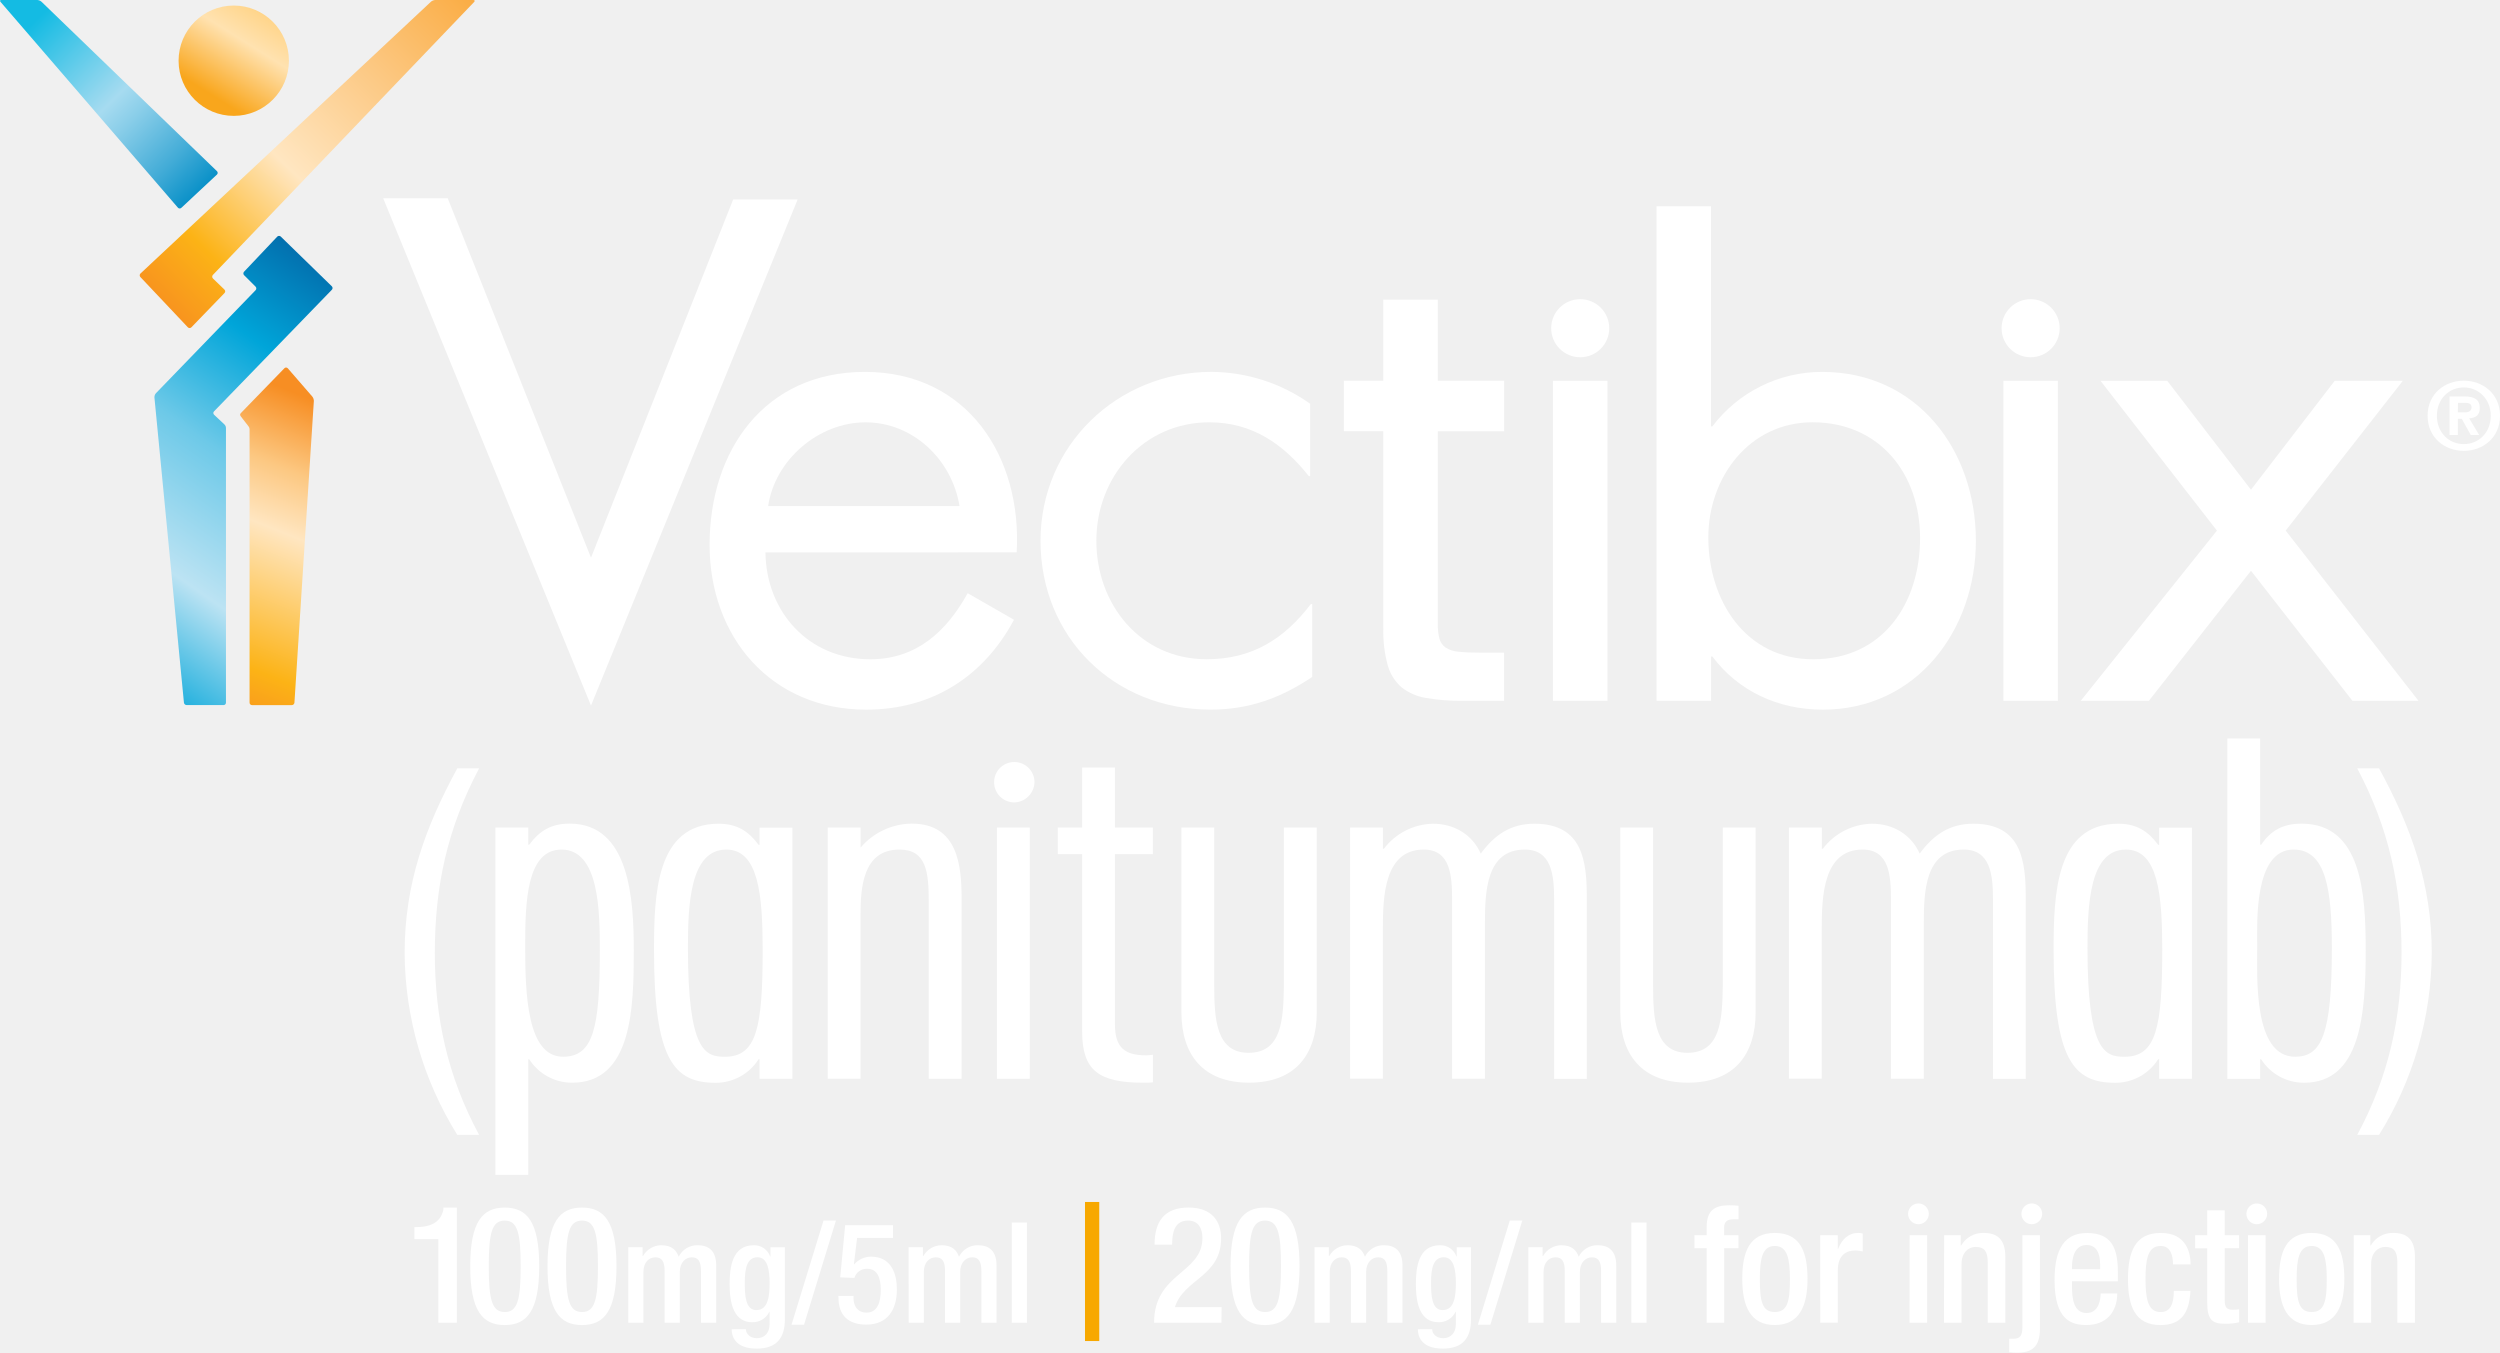
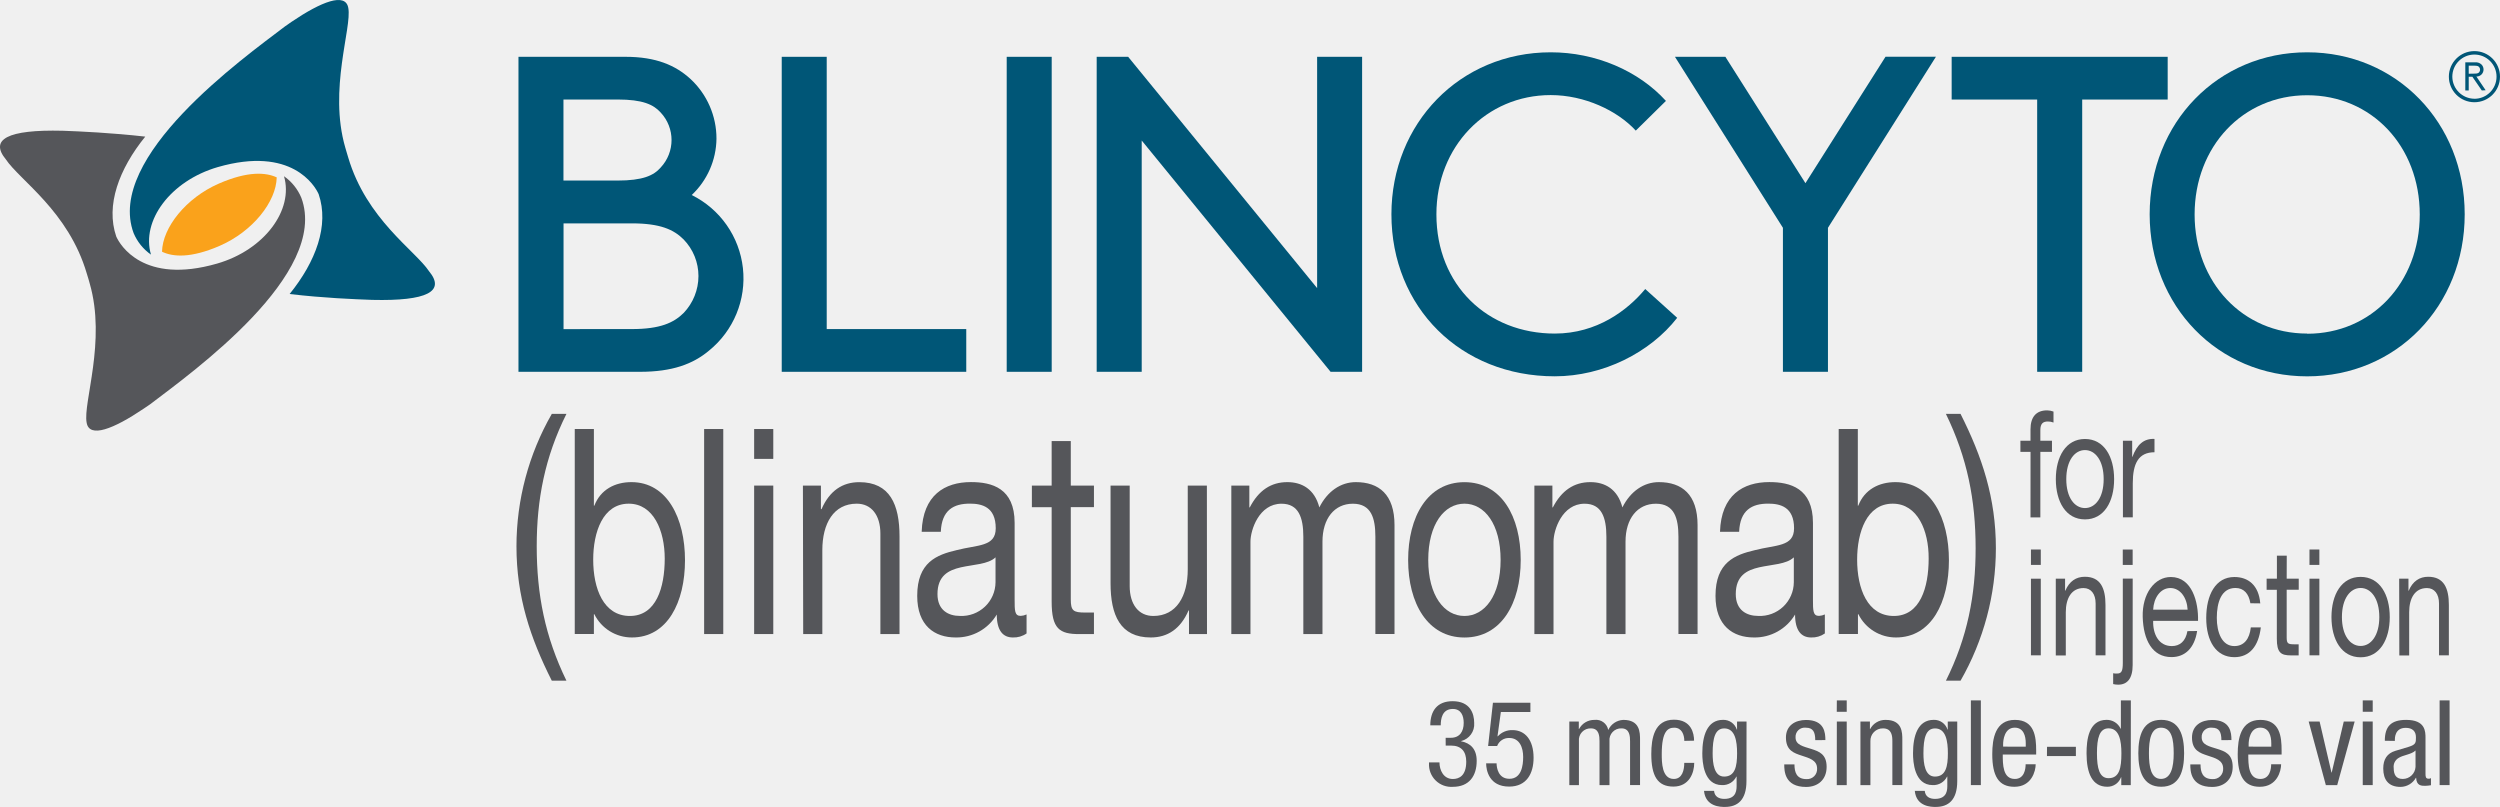
- <svg xmlns="http://www.w3.org/2000/svg" viewBox="0 0 783.55 423.96">
+ <svg xmlns="http://www.w3.org/2000/svg" id="Layer_1" data-name="Layer 1" viewBox="0 0 621.83 200.71">
  <defs>
-     <style>.cls-1{fill:#fff;}.cls-2{fill:url(#linear-gradient);}.cls-3{fill:url(#linear-gradient-2);}.cls-4{fill:url(#linear-gradient-3);}.cls-5{fill:url(#linear-gradient-4);}.cls-6{fill:url(#linear-gradient-5);}.cls-7{fill:#f7a800;}</style>
-     <linearGradient id="linear-gradient" x1="116.12" y1="91.4" x2="21" y2="227.37" gradientUnits="userSpaceOnUse">
-       <stop offset="0" stop-color="#036cab" />
-       <stop offset="0.2" stop-color="#00a5d9" />
-       <stop offset="0.41" stop-color="#6dc9e8" />
-       <stop offset="0.65" stop-color="#bce3f3" />
-       <stop offset="0.75" stop-color="#6dc9e8" />
-       <stop offset="0.89" stop-color="#00a5d9" />
-       <stop offset="1" stop-color="#036cab" />
-     </linearGradient>
-     <linearGradient id="linear-gradient-2" x1="150.89" y1="-6.28" x2="48.77" y2="97.46" gradientUnits="userSpaceOnUse">
-       <stop offset="0" stop-color="#faa83a" />
-       <stop offset="0.3" stop-color="#fcc882" />
-       <stop offset="0.58" stop-color="#ffe6c1" />
-       <stop offset="0.83" stop-color="#fcb316" />
-       <stop offset="1" stop-color="#f78f20" />
-     </linearGradient>
-     <linearGradient id="linear-gradient-3" x1="107.36" y1="116.54" x2="63.73" y2="224.83" gradientUnits="userSpaceOnUse">
-       <stop offset="0.1" stop-color="#f78e23" />
-       <stop offset="0.3" stop-color="#fcc882" />
-       <stop offset="0.46" stop-color="#ffe6c1" />
-       <stop offset="0.83" stop-color="#fcb316" />
-       <stop offset="1" stop-color="#f78f20" />
-     </linearGradient>
-     <linearGradient id="linear-gradient-4" x1="66.45" y1="29.86" x2="88.22" y2="-4.8" gradientUnits="userSpaceOnUse">
-       <stop offset="0" stop-color="#f9a61c" />
-       <stop offset="0.48" stop-color="#ffe2b0" />
-       <stop offset="1" stop-color="#fec763" />
-     </linearGradient>
-     <linearGradient id="linear-gradient-5" x1="-0.81" y1="-4.9" x2="63.12" y2="60.66" gradientUnits="userSpaceOnUse">
-       <stop offset="0.18" stop-color="#14bbe3" />
-       <stop offset="0.56" stop-color="#a6dbf0" />
-       <stop offset="0.65" stop-color="#8acee9" />
-       <stop offset="0.85" stop-color="#43acd7" />
-       <stop offset="1" stop-color="#068fc7" />
-     </linearGradient>
+     <style>.cls-1{fill:#55565a;}.cls-2{fill:#005677;}.cls-3{fill:#faa21b;}</style>
  </defs>
-   <g id="Layer_2" data-name="Layer 2">
-     <g id="LOGO">
-       <path class="cls-1" d="M738.81,355.69c10-18.54,13.88-37,13.88-57,0-20.78-3.89-39-13.88-57.87h6.84c10.09,18.55,16.51,36.23,16.51,57.87a108.92,108.92,0,0,1-16.51,57Z" />
-       <path class="cls-1" d="M143.33,355.69a108.92,108.92,0,0,1-16.51-57c0-21.64,6.41-39.33,16.51-57.87h6.83c-10,18.92-13.88,37.1-13.88,57.87,0,20,3.89,38.46,13.88,57Z" />
-       <path class="cls-1" d="M165.56,264.74h.32c3.17-4.3,6.81-6.6,12.66-6.6,18.83,0,20.1,23.79,20.1,39.76,0,17.8-.47,41.44-19.31,41.44A15.86,15.86,0,0,1,165.88,332h-.32v36.22H155.27V259.37h10.29ZM188,297.89c0-12.12-.16-31.62-12-31.62-10.92,0-11.4,16.27-11.4,30.24,0,15.2.63,34.69,11.87,34.69C186,331.2,188,322.14,188,297.89Z" />
-       <path class="cls-1" d="M248.35,338.11H238.06V332h-.32a15.86,15.86,0,0,1-13.45,7.37c-13,0-19.31-7.06-19.31-41.44,0-17.65.63-39.76,20.26-39.76,5.7,0,9.34,2.31,12.5,6.6h.32v-5.37h10.29Zm-20.74-71.83c-11.4,0-12,17.5-12,30.86,0,32.54,5.54,34.07,11.56,34.07,10,0,11.87-9.05,11.87-33.77C239,280.39,237.74,266.27,227.61,266.27Z" />
-       <path class="cls-1" d="M269.72,265.66a21.31,21.31,0,0,1,16-7.52c14.41,0,15.67,12.9,15.67,23.64v56.33H291.09V282.85c0-9.36-.64-16.58-9.19-16.58-11.71,0-12.19,12.43-12.19,20.72v51.11H259.43V259.37h10.29Z" />
-       <path class="cls-1" d="M317.77,251.49a6.33,6.33,0,1,1,6.46-6.39A6.5,6.5,0,0,1,317.77,251.49Z" />
-       <rect class="cls-1" x="312.46" y="259.37" width="10.29" height="78.74" />
-       <path class="cls-1" d="M380.56,259.37v49.42c0,10.74.63,21.18,10.76,21.18,10.45,0,10.92-10.44,11.08-21.18V259.37H412.7v57.86c0,13.2-6.65,22.1-21.21,22.1-14.4,0-21.21-8.74-21.21-22.1V259.37Z" />
-       <path class="cls-1" d="M433.43,266h.32a19.82,19.82,0,0,1,15.35-7.83c6.65,0,12.35,3.38,15,9.37,4.28-5.83,9.34-9.37,16.78-9.37,15.2,0,16.46,11.67,16.46,23.33v56.64H487.09V281.77c0-7.52-.79-15.5-9.18-15.5-12.19,0-12.5,13.36-12.5,23.33v48.5H455.11V281.93c0-7.37-.47-15.66-8.87-15.66-12.5,0-12.82,15-12.82,25v46.81H423.14V259.37h10.29Z" />
-       <path class="cls-1" d="M518.11,259.37v49.42c0,10.74.63,21.18,10.77,21.18,10.45,0,10.92-10.44,11.08-21.18V259.37h10.29v57.86c0,13.2-6.65,22.1-21.21,22.1-14.4,0-21.21-8.74-21.21-22.1V259.37Z" />
-       <path class="cls-1" d="M571,266h.32a19.83,19.83,0,0,1,15.35-7.83c6.65,0,12.35,3.38,15,9.37,4.27-5.83,9.34-9.37,16.78-9.37,15.2,0,16.46,11.67,16.46,23.33v56.64H624.64V281.77c0-7.52-.79-15.5-9.18-15.5-12.19,0-12.5,13.36-12.5,23.33v48.5H592.66V281.93c0-7.37-.47-15.66-8.87-15.66-12.5,0-12.82,15-12.82,25v46.81H560.69V259.37H571Z" />
-       <path class="cls-1" d="M687,338.11H676.72V332h-.32a15.85,15.85,0,0,1-13.45,7.37c-13,0-19.31-7.06-19.31-41.44,0-17.65.63-39.76,20.26-39.76,5.7,0,9.34,2.31,12.5,6.6h.32v-5.37H687Zm-20.74-71.83c-11.4,0-12,17.5-12,30.86,0,32.54,5.54,34.07,11.56,34.07,10,0,11.87-9.05,11.87-33.77C677.67,280.39,676.4,266.27,666.27,266.27Z" />
-       <path class="cls-1" d="M698.09,231.46h10.29v33.29h.32c3-4.45,6.81-6.6,12.66-6.6,18.84,0,20.1,21.95,20.1,39.76,0,19.95-1.58,41.44-19.31,41.44A15.86,15.86,0,0,1,708.69,332h-.32v6.14H698.09Zm32.76,65.67c0-18-1.74-30.86-12-30.86-12.51,0-11.4,23.18-11.4,30.24,0,9.67-1.27,34.69,11.87,34.69C727.68,331.2,730.85,324.14,730.85,297.13Z" />
-       <path class="cls-1" d="M359.21,330.76c-6.68,0-9.76-2.41-9.76-9.66V267.71h11.88v-8.34H349.45V240.55H339.17v18.82h-7.64v8.34h7.64v55.63c0,12.25,5.31,16,19.18,16,1.09,0,2.08,0,3-.11v-8.65A18.62,18.62,0,0,1,359.21,330.76Z" />
-       <path class="cls-1" d="M185.23,174.79,229.79,62.52H250L185.23,221.14l-65.13-159h20.23Z" />
-       <path class="cls-1" d="M239.91,173.13c.21,18.56,13.44,33.5,32.86,33.5,14.51,0,23.9-8.75,30.52-20.71l14.51,8.33c-9.6,17.93-25.82,28.17-46.31,28.17-29.88,0-49.09-22.84-49.09-51.65,0-29.66,17.29-54.21,48.66-54.21,32.22,0,49.29,26.68,47.59,56.56Zm60.82-14.51c-2.35-14.52-14.52-26.25-29.46-26.25-14.72,0-28.38,11.74-30.52,26.25Z" />
-       <path class="cls-1" d="M410.63,149.22h-.43c-7.9-10-17.71-16.86-31.16-16.86-20.7,0-35.42,17.07-35.42,37.13,0,19.85,13.66,37.13,34.57,37.13,14.29,0,24.33-6.4,32.65-17.29h.43v22.84c-9.82,6.61-19.85,10.24-31.8,10.24-30.3,0-53.35-22.62-53.35-52.93,0-29.88,24.12-52.93,53.57-52.93a54,54,0,0,1,30.94,10Z" />
-       <path class="cls-1" d="M519.2,64.64h17.07v69h.42a43.08,43.08,0,0,1,34.36-17.08c29.88,0,48.23,24.55,48.23,52.93,0,28-18.57,52.93-48,52.93-13.87,0-26.46-5.76-34.58-16.65h-.42v13.87H519.2Zm16.22,103.8c0,19.62,11.52,38.19,32.87,38.19,22,0,33.5-17.71,33.5-38,0-20.06-12.6-36.28-33.72-36.28C548.22,132.37,535.42,149.65,535.42,168.44Z" />
-       <path class="cls-1" d="M658.34,119.35h20.91l26.25,34.14,26.25-34.14h21.34L716.38,166.3,758,219.65H737.3l-31.8-40.76-32,40.76H652.14l42.69-53.35Z" />
-       <path class="cls-1" d="M433.55,196.6V135.15H421.19V119.34h12.36V93.92h17.08v25.42h20.8v15.82h-20.8v60.13h0a18.5,18.5,0,0,0,.5,4.83,5,5,0,0,0,1.91,2.81,8.44,8.44,0,0,0,3.93,1.32,58.43,58.43,0,0,0,6.56.3h7.87v15.1H458.33a61.49,61.49,0,0,1-11.39-.9,16.67,16.67,0,0,1-7.65-3.32,14.14,14.14,0,0,1-4.32-6.84,39.55,39.55,0,0,1-1.41-11.68" />
-       <rect class="cls-1" x="486.73" y="119.35" width="17.08" height="100.3" />
-       <rect class="cls-1" x="627.91" y="119.35" width="17.07" height="100.3" />
-       <circle class="cls-1" cx="495.27" cy="102.87" r="9.1" />
-       <circle class="cls-1" cx="636.44" cy="102.87" r="9.1" />
-       <path class="cls-2" d="M70.82,134.29a1.6,1.6,0,0,0-.54-1.32L67.11,130a.73.73,0,0,1,0-1.1L104,90.83a.77.77,0,0,0,0-1.1L88,74.15a.78.78,0,0,0-1.09,0l-10.41,11a.78.78,0,0,0,0,1.1l3.61,3.6a.79.79,0,0,1,0,1.1L48.86,123.26a1.87,1.87,0,0,0-.46,1.32l9.25,95.64a.87.87,0,0,0,.85.77H70.05a.76.76,0,0,0,.77-.77Z" />
-       <path class="cls-3" d="M148.42,0h-12a2.3,2.3,0,0,0-1.34.53L44,85.75a.78.78,0,0,0,0,1.08L58.89,102.6a.77.77,0,0,0,1.08,0L70.36,91.85a.75.75,0,0,0,0-1.07l-3.63-3.51a.8.8,0,0,1,0-1.11S148.49.74,148.66.56,148.84,0,148.42,0Z" />
-       <path class="cls-4" d="M75.51,129.45c-.37.38-.31.7,0,1.1l2.32,3a1.61,1.61,0,0,1,.39,1.08v85.56A.77.77,0,0,0,79,221H91.45a.84.84,0,0,0,.83-.77l6.09-94.58a2.33,2.33,0,0,0-.48-1.35l-7.7-8.88a.72.72,0,0,0-1.06,0Z" />
-       <path class="cls-5" d="M90.55,19A17.29,17.29,0,1,1,73.25,1.74,17.29,17.29,0,0,1,90.55,19Z" />
-       <path class="cls-6" d="M.16.58C-.13.26,0,0,.42,0H11.65A2.15,2.15,0,0,1,13,.54L68,53.65a.73.73,0,0,1,0,1.06L56.82,65.15a.73.73,0,0,1-1.06-.06Z" />
-       <path class="cls-1" d="M760.86,130.31c0-6.92,5.41-11,11.35-11s11.35,4.1,11.35,11-5.41,11-11.35,11S760.86,137.23,760.86,130.31Zm11.35-8.88c-4.69,0-8.44,3.62-8.44,8.88s3.74,8.88,8.44,8.88,8.44-3.62,8.44-8.88S776.81,121.43,772.2,121.43Zm-1.87,14.91h-2.61V124.25h4.55c3.15,0,4.93.89,4.93,3.65,0,2.23-1.28,3.09-3.33,3.21l3.15,5.23h-2.64l-2.82-5.08h-1.22Zm0-7.1h2.29c1.43,0,2-.68,2-1.61,0-1.1-.83-1.37-2.08-1.37h-2.17Z" />
-     </g>
-     <g id="new_tagline_outline" data-name="new tagline outline">
-       <path class="cls-1" d="M640,379.83a3.25,3.25,0,1,1-2.52-2.57A3.26,3.26,0,0,1,640,379.83Z" />
-       <path class="cls-1" d="M604.47,379.83a3.25,3.25,0,1,1-2.52-2.57A3.26,3.26,0,0,1,604.47,379.83Z" />
-       <path class="cls-1" d="M710.51,379.82a3.25,3.25,0,1,1-2.53-2.56A3.25,3.25,0,0,1,710.51,379.82Z" />
-       <path class="cls-1" d="M137.38,414.58V388.37h-7.5v-3.77h.56c3.47,0,7.5-.82,8.52-5.41v-.71h4.23v36.1Z" />
-       <path class="cls-1" d="M158.19,378.48c6.94,0,10.81,4.39,10.81,18.41s-3.88,18.41-10.81,18.41-10.81-4.39-10.81-18.41S151.25,378.48,158.19,378.48Zm0,32.74c4,0,5-3.83,5-14.33s-1-14.33-5-14.33-5,3.82-5,14.33S154.21,411.21,158.19,411.21Z" />
-       <path class="cls-1" d="M182.41,378.48c6.94,0,10.81,4.39,10.81,18.41s-3.88,18.41-10.81,18.41-10.81-4.39-10.81-18.41S175.48,378.48,182.41,378.48Zm0,32.74c4,0,5-3.83,5-14.33s-1-14.33-5-14.33-5,3.82-5,14.33S178.43,411.21,182.41,411.21Z" />
-       <path class="cls-1" d="M196.91,390.9h4.49v2.77h.13a6.63,6.63,0,0,1,5.68-3.39c3.39,0,4.8,1.63,5.5,3.61a6.47,6.47,0,0,1,6-3.61c3.34,0,5.76,1.72,5.76,6.29v18H219.7V398.34c0-3.08-.92-4.27-2.86-4.27s-3.78,1.54-3.78,4.62v15.89H208.3V398.34c0-3.08-.92-4.27-2.9-4.27s-3.74,1.54-3.74,4.62v15.89h-4.75Z" />
-       <path class="cls-1" d="M233.78,416.6c0,1.45,1.32,2.82,3.43,2.82,2.46,0,4-1.72,4-4.44v-3.83h-.09a5.73,5.73,0,0,1-5.37,3.26c-5.54,0-7.08-5.46-7.08-11.93,0-5.19.79-12.19,7.52-12.19a5.27,5.27,0,0,1,5.19,3.52h.09v-2.9H246v22.53c0,5.77-2.46,9.24-8.85,9.24-7,0-7.83-4.14-7.83-6.07Zm3.34-6c3.7,0,4.09-4.66,4.09-8.41s-.48-8.14-3.78-8.14-4,3.52-4,7.92C233.43,406,233.6,410.62,237.12,410.62Z" />
-       <path class="cls-1" d="M258.11,382.54H262L252,415.2h-3.92Z" />
-       <path class="cls-1" d="M262.77,406.17h4.75V407c0,2.33,1.28,4.4,4.09,4.4,3.48,0,4.44-3.43,4.44-7.09s-1-6.64-4.18-6.64a4,4,0,0,0-4.09,2.86l-4.44-.18L264.89,384h15v4H268.63l-1,8.19.09.09a7,7,0,0,1,5.24-2.42c6.51,0,8.14,5.5,8.14,10.3,0,6.25-2.86,11-9.59,11-5.54,0-8.71-2.86-8.71-8.36Z" />
-       <path class="cls-1" d="M284.77,390.9h4.49v2.77h.13a6.63,6.63,0,0,1,5.68-3.39c3.39,0,4.8,1.63,5.5,3.61a6.47,6.47,0,0,1,6-3.61c3.34,0,5.76,1.72,5.76,6.29v18h-4.75V398.34c0-3.08-.92-4.27-2.86-4.27s-3.78,1.54-3.78,4.62v15.89h-4.75V398.34c0-3.08-.92-4.27-2.9-4.27s-3.74,1.54-3.74,4.62v15.89h-4.75Z" />
-       <path class="cls-1" d="M317.11,383.16h4.75v31.42h-4.75Z" />
-       <path class="cls-7" d="M340.06,376.72h4.47v43.59h-4.47Z" />
-       <path class="cls-1" d="M382.82,414.58H361.71c0-15.71,15.15-15.35,15.15-26.57,0-3-1.27-5.46-4.49-5.46-4.33,0-5,3.88-5,7.55h-5.51c0-7.19,3-11.63,10.66-11.63,7.39,0,10.2,4.39,10.2,9.64,0,12-11.73,12.75-14.48,21.57h14.64Z" />
-       <path class="cls-1" d="M396.49,378.48c6.94,0,10.81,4.39,10.81,18.41s-3.88,18.41-10.81,18.41-10.81-4.39-10.81-18.41S389.55,378.48,396.49,378.48Zm0,32.74c4,0,5-3.83,5-14.33s-1-14.33-5-14.33-5,3.82-5,14.33S392.51,411.21,396.49,411.21Z" />
-       <path class="cls-1" d="M412,390.9h4.49v2.77h.13a6.63,6.63,0,0,1,5.68-3.39c3.39,0,4.8,1.63,5.5,3.61a6.47,6.47,0,0,1,6-3.61c3.34,0,5.76,1.72,5.76,6.29v18h-4.75V398.34c0-3.08-.92-4.27-2.86-4.27s-3.78,1.54-3.78,4.62v15.89H423.4V398.34c0-3.08-.92-4.27-2.9-4.27s-3.74,1.54-3.74,4.62v15.89H412Z" />
-       <path class="cls-1" d="M448.87,416.6c0,1.45,1.32,2.82,3.43,2.82,2.46,0,4-1.72,4-4.44v-3.83h-.09a5.73,5.73,0,0,1-5.37,3.26c-5.54,0-7.08-5.46-7.08-11.93,0-5.19.79-12.19,7.52-12.19a5.27,5.27,0,0,1,5.19,3.52h.09v-2.9h4.49v22.53c0,5.77-2.46,9.24-8.84,9.24-7,0-7.83-4.14-7.83-6.07Zm3.34-6c3.7,0,4.09-4.66,4.09-8.41s-.48-8.14-3.78-8.14-4,3.52-4,7.92C448.52,406,448.69,410.62,452.21,410.62Z" />
-       <path class="cls-1" d="M473.2,382.54h3.92l-10,32.65h-3.92Z" />
-       <path class="cls-1" d="M479,390.9h4.49v2.77h.13a6.63,6.63,0,0,1,5.68-3.39c3.39,0,4.8,1.63,5.5,3.61a6.47,6.47,0,0,1,6-3.61c3.34,0,5.76,1.72,5.76,6.29v18h-4.75V398.34c0-3.08-.92-4.27-2.86-4.27s-3.78,1.54-3.78,4.62v15.89h-4.75V398.34c0-3.08-.92-4.27-2.9-4.27s-3.74,1.54-3.74,4.62v15.89H479Z" />
-       <path class="cls-1" d="M511.3,383.16h4.75v31.42H511.3Z" />
-       <path class="cls-1" d="M534.9,391.22h-3.83v-4.08h3.83v-2.55c0-5.2,2.5-6.83,7-6.83a24.93,24.93,0,0,1,3,.15v4.23h-1.53c-2,0-3,.76-3,2.6v2.4h4.49v4.08H540.4v23.36H534.9Z" />
-       <path class="cls-1" d="M556.26,386.43c8,0,10.25,5.92,10.25,14.43s-2.6,14.43-10.25,14.43-10.2-5.92-10.2-14.43S548.31,386.43,556.26,386.43Zm0,24.78c4,0,4.74-3.37,4.74-10.35,0-6.07-.71-10.35-4.74-10.35s-4.69,4.28-4.69,10.35C551.57,407.85,552.28,411.21,556.26,411.21Z" />
-       <path class="cls-1" d="M570.49,387.14H576v4.28h.1c1.22-3.06,3.26-5,6.38-5a4.26,4.26,0,0,1,1.33.2v5.61a10.4,10.4,0,0,0-2.29-.31c-2.5,0-5.51,1.12-5.51,6.22v16.42h-5.51Z" />
-       <path class="cls-1" d="M598.52,387.14H604v27.44h-5.51Z" />
-       <path class="cls-1" d="M609.33,387.14h5.2v3.21h.15a7.87,7.87,0,0,1,7-3.93c4.18,0,6.83,1.89,6.83,7.45v20.7H623V395.76c0-3.57-1.07-4.95-3.82-4.95-2.24,0-4.39,1.79-4.39,5.35v18.41h-5.51Z" />
-       <path class="cls-1" d="M639.36,387.14v29.22c0,5.71-2.4,7.6-7.24,7.6a19.6,19.6,0,0,1-2.4-.15v-4.23H631c2.09,0,2.86-.82,2.86-3.72V387.14Z" />
-       <path class="cls-1" d="M649.4,401.58v1.58c0,3.67.46,8.36,4.59,8.36,3.93,0,4.39-4.49,4.39-6.12h5.2c0,6.07-3.67,9.89-9.64,9.89-4.49,0-10-1.33-10-14,0-7.19,1.53-14.84,10.15-14.84,7.65,0,9.69,4.59,9.69,12.24v2.91Zm8.82-3.77v-1.48c0-3.47-1.12-6.12-4.23-6.12-3.52,0-4.59,3.47-4.59,7v.56Z" />
-       <path class="cls-1" d="M686.53,404.59c-.36,6.58-2.6,10.71-9.38,10.71-8,0-10.2-5.92-10.2-14.43s2.24-14.43,10.2-14.43c8.21-.1,9.43,6.43,9.43,9.84h-5.51c0-2.55-.71-5.86-3.93-5.76-4,0-4.69,4.28-4.69,10.35s.71,10.35,4.69,10.35c3.06.05,4.18-2.5,4.18-6.63Z" />
-       <path class="cls-1" d="M688,387.14h3.77v-7.8h5.51v7.8h4.49v4.08h-4.49v16.37c0,2.14.61,2.91,2.5,2.91a10.53,10.53,0,0,0,2-.15v4.08a18.21,18.21,0,0,1-4.44.46c-3.72,0-5.56-1-5.56-6.63v-17H688Z" />
-       <path class="cls-1" d="M704.57,387.14h5.51v27.44h-5.51Z" />
-       <path class="cls-1" d="M724.51,386.43c8,0,10.25,5.92,10.25,14.43s-2.6,14.43-10.25,14.43-10.2-5.92-10.2-14.43S716.55,386.43,724.51,386.43Zm0,24.78c4,0,4.74-3.37,4.74-10.35,0-6.07-.71-10.35-4.74-10.35s-4.69,4.28-4.69,10.35C719.81,407.85,720.53,411.21,724.51,411.21Z" />
-       <path class="cls-1" d="M737.71,387.14h5.2v3.21h.15a7.87,7.87,0,0,1,7-3.93c4.18,0,6.83,1.89,6.83,7.45v20.7h-5.51V395.76c0-3.57-1.07-4.95-3.82-4.95-2.24,0-4.39,1.79-4.39,5.35v18.41h-5.51Z" />
-     </g>
-   </g>
+   <path class="cls-1" d="M210.91,572.75c-5.37-10.64-8.79-20.93-8.79-33.43a66.3,66.3,0,0,1,8.79-32.93h3.64c-5.37,10.78-7.39,21.28-7.39,32.93,0,12,2.07,22.5,7.39,33.43Z" transform="translate(-73.66 -403.44)" />
+   <path class="cls-1" d="M216.62,510.15h4.76v19.07h.11c1.57-4.07,5.2-5.86,9.23-5.86,8.9,0,13.32,9,13.32,19.43S239.68,562,230.84,562a10.39,10.39,0,0,1-9.35-5.79h-.11v4.93h-4.76Zm13.43,18.57c-6.44,0-8.84,7.07-8.84,13.93,0,7.21,2.57,14,9.12,14s8.67-7.07,8.67-14.28C239,535.44,236.21,528.72,230.05,528.72Z" transform="translate(-73.66 -403.44)" />
+   <path class="cls-1" d="M248.8,510.15h4.76v51H248.8Z" transform="translate(-73.66 -403.44)" />
+   <path class="cls-1" d="M266,517.58h-4.76v-7.43H266Zm-4.76,6.64H266v36.93h-4.76Z" transform="translate(-73.66 -403.44)" />
+   <path class="cls-1" d="M273.37,524.22h4.48v5.86H278c2-4.57,5.2-6.71,9.4-6.71,7.61,0,10,5.57,10,13.5v24.28h-4.76v-25c0-4.57-2.24-7.43-5.88-7.43-5.76,0-8.56,4.93-8.56,11.57v20.86h-4.76Z" transform="translate(-73.66 -403.44)" />
+   <path class="cls-1" d="M329,561a5.57,5.57,0,0,1-3.41,1c-2.46,0-4-1.71-4-5.71A11.66,11.66,0,0,1,311.37,562c-5.26,0-9.57-2.93-9.57-10.36,0-8.36,4.87-10.21,9.79-11.36,5.2-1.36,9.74-.79,9.74-5.43,0-5.36-3.47-6.14-6.44-6.14-4,0-7,1.57-7.22,7h-4.76c.28-9.14,5.76-12.36,12.26-12.36,5.2,0,10.86,1.5,10.86,10.14v19c0,2.86,0,4.14,1.51,4.14a3.86,3.86,0,0,0,1.46-.36Zm-7.72-18.93c-3.69,3.5-14.44.07-14.44,9.14,0,4,2.69,5.43,5.6,5.43a8.44,8.44,0,0,0,8.84-8.36Z" transform="translate(-73.66 -403.44)" />
+   <path class="cls-1" d="M340,524.22h5.76v5.36H340v22.93c0,2.86.62,3.29,3.58,3.29h2.18v5.36h-3.64c-4.93,0-6.88-1.29-6.88-8.07v-23.5h-4.92v-5.36h4.92V513.15H340Z" transform="translate(-73.66 -403.44)" />
+   <path class="cls-1" d="M373.88,561.15H369.4v-5.86h-.11c-2,4.57-5.2,6.71-9.4,6.71-7.61,0-10-5.57-10-13.5V524.22h4.76v25c0,4.57,2.24,7.43,5.88,7.43,5.76,0,8.56-4.93,8.56-11.57V524.22h4.76Z" transform="translate(-73.66 -403.44)" />
+   <path class="cls-1" d="M379.93,524.22h4.48v5.43h.11c2.18-4.21,5.26-6.29,9.35-6.29,3.58,0,6.77,1.71,7.95,6.29,2-4,5.32-6.29,9.07-6.29,5.76,0,9.63,3.07,9.63,10.71v27.07h-4.76V536.94c0-4.57-1-8.21-5.6-8.21s-7.56,3.71-7.56,9.43v23h-4.76V536.94c0-4.78-1.18-8.21-5.43-8.21-5.6,0-7.72,6.57-7.72,9.43v23h-4.76Z" transform="translate(-73.66 -403.44)" />
+   <path class="cls-1" d="M437.91,523.37c9.18,0,14,8.5,14,19.36s-4.87,19.28-14,19.28-14-8.5-14-19.28S428.73,523.37,437.91,523.37Zm0,33.28c5,0,9-5,9-13.93s-4-14-9-14-9,5.07-9,14S432.92,556.65,437.91,556.65Z" transform="translate(-73.66 -403.44)" />
+   <path class="cls-1" d="M455.31,524.22h4.48v5.43h.11c2.18-4.21,5.26-6.29,9.35-6.29,3.58,0,6.77,1.71,7.95,6.29,2-4,5.32-6.29,9.07-6.29,5.76,0,9.63,3.07,9.63,10.71v27.07h-4.76V536.94c0-4.57-1-8.21-5.6-8.21s-7.56,3.71-7.56,9.43v23h-4.76V536.94c0-4.78-1.18-8.21-5.43-8.21-5.6,0-7.72,6.57-7.72,9.43v23h-4.76Z" transform="translate(-73.66 -403.44)" />
+   <path class="cls-1" d="M527.56,561a5.56,5.56,0,0,1-3.41,1c-2.46,0-4-1.71-4-5.71A11.66,11.66,0,0,1,509.93,562c-5.26,0-9.57-2.93-9.57-10.36,0-8.36,4.87-10.21,9.8-11.36,5.2-1.36,9.74-.79,9.74-5.43,0-5.36-3.47-6.14-6.44-6.14-4,0-7,1.57-7.22,7h-4.76c.28-9.14,5.76-12.36,12.26-12.36,5.21,0,10.86,1.5,10.86,10.14v19c0,2.86,0,4.14,1.51,4.14a3.85,3.85,0,0,0,1.45-.36Zm-7.72-18.93c-3.69,3.5-14.44.07-14.44,9.14,0,4,2.69,5.43,5.6,5.43a8.44,8.44,0,0,0,8.84-8.36Z" transform="translate(-73.66 -403.44)" />
+   <path class="cls-1" d="M531,510.15h4.76v19.07h.11c1.57-4.07,5.21-5.86,9.23-5.86,8.9,0,13.32,9,13.32,19.43S554.09,562,545.25,562a10.39,10.39,0,0,1-9.35-5.79h-.11v4.93H531Zm13.43,18.57c-6.44,0-8.84,7.07-8.84,13.93,0,7.21,2.57,14,9.12,14s8.67-7.07,8.67-14.28C553.42,535.44,550.62,528.72,544.46,528.72Z" transform="translate(-73.66 -403.44)" />
+   <path class="cls-1" d="M557.67,572.75c5.37-10.79,7.39-21.28,7.39-32.93,0-12-2.07-22.5-7.39-33.43h3.64c5.37,10.64,8.79,20.93,8.79,33.43a66.32,66.32,0,0,1-8.79,32.93Z" transform="translate(-73.66 -403.44)" />
+   <path class="cls-2" d="M127.83,445c18.36-5.29,24.17,4.66,25.09,6.73,2.66,7.77-.7,16.78-7.22,24.84,8.43,1,16.12,1.3,20.55,1.46,13.73.33,18.24-2.14,14.13-7.12-3.48-5.21-15.59-12.93-20.13-28.37-.15-.48-.3-1-.43-1.44s-.2-.69-.29-1c-4.18-14.41,1.71-29.78.76-34.69-.67-3.93-6.69-1.57-14.13,3.47-.21.14-1.3.9-1.66,1.16-10.51,8-44.61,32.42-37.61,51.37a12.43,12.43,0,0,0,4.32,5.36C108.74,458.36,116.05,448.43,127.83,445Z" transform="translate(-73.66 -403.44)" />
+   <path class="cls-1" d="M127.66,469c-18.37,5.3-24.18-4.67-25.09-6.74-2.66-7.77.7-16.79,7.22-24.84-8.43-.95-16.13-1.3-20.55-1.46-13.72-.33-18.23,2.14-14.12,7.13C78.59,448.3,90.7,456,95.24,471.46c.15.48.3.95.44,1.44.1.33.2.69.28,1,4.18,14.4-1.7,29.77-.75,34.68.67,3.93,6.69,1.57,14.14-3.46L111,504c10.52-8,44.62-32.42,37.61-51.37a12.34,12.34,0,0,0-4.31-5.36C146.75,455.66,139.43,465.6,127.66,469Z" transform="translate(-73.66 -403.44)" />
+   <path class="cls-3" d="M128.08,449.11c-8.15,3.56-14,10.91-14.12,16.94,2.7,1.3,7.16,1.67,14.4-1.49,8.16-3.57,14-10.91,14.13-17C139.78,446.31,135.33,445.95,128.08,449.11Z" transform="translate(-73.66 -403.44)" />
+   <path class="cls-2" d="M202.62,495.92V417.57h26.64c7.61,0,12.43,2.13,16.12,5.49a20.2,20.2,0,0,1,6.49,14.89,19.55,19.55,0,0,1-6.16,14A23.12,23.12,0,0,1,250,490.66c-4,3.36-9.18,5.26-17.13,5.26Zm24.63-47.57c6.27,0,9-1.23,10.75-3.25a10,10,0,0,0,0-13.66c-1.79-2-4.48-3.25-10.75-3.25H213.81v20.15Zm3.58,36.94c7.05,0,10.41-1.57,12.87-4a13.33,13.33,0,0,0,3.69-9.18A13.06,13.06,0,0,0,243.7,463c-2.46-2.46-5.82-4-12.87-4h-17v26.3Z" transform="translate(-73.66 -403.44)" />
+   <path class="cls-2" d="M279.29,485.29H314v10.63H268.1V417.57h11.19Z" transform="translate(-73.66 -403.44)" />
+   <path class="cls-2" d="M324.06,417.57h11.19v78.35H324.06Z" transform="translate(-73.66 -403.44)" />
+   <path class="cls-2" d="M357.64,438.39v57.53H346.44V417.57h7.83l47,57.53V417.57h11.19v78.35h-7.84Z" transform="translate(-73.66 -403.44)" />
+   <path class="cls-2" d="M459.38,416.45c11.19,0,21.83,4.59,28.65,12.09l-7.5,7.39c-4.59-5-12.76-8.84-21.16-8.84-16,0-28.43,12.76-28.43,29.66,0,17.69,12.76,29.66,29.44,29.66,10.52,0,18.13-5.82,22.5-11.08l7.95,7.16c-6.72,8.62-18.36,14.55-30.45,14.55-23.39,0-40.63-17.13-40.63-40.3C419.76,434.13,436.77,416.45,459.38,416.45Z" transform="translate(-73.66 -403.44)" />
+   <path class="cls-2" d="M528.33,460.1v35.82H517.13V460.1l-26.86-42.54h12.54L522.73,449l19.92-31.45h12.54Z" transform="translate(-73.66 -403.44)" />
+   <path class="cls-2" d="M559.1,417.57h53.73V428.2H591.57v67.72H580.37V428.2H559.1Z" transform="translate(-73.66 -403.44)" />
+   <path class="cls-2" d="M647.53,416.45c22.16,0,39.18,17.46,39.18,40.3s-17,40.3-39.18,40.3-39.18-17.46-39.18-40.3S625.37,416.45,647.53,416.45Zm0,70c16,0,28-12.65,28-29.66s-12-29.66-28-29.66-28,12.76-28,29.66S631.52,486.41,647.53,486.41Z" transform="translate(-73.66 -403.44)" />
+   <path class="cls-1" d="M578.72,515.84H576.2v-2.77h2.51v-2.84c0-3.1,1.44-4.72,4.13-4.72a4.82,4.82,0,0,1,1.59.3v2.73a3.7,3.7,0,0,0-1.39-.26c-1.18,0-1.88.48-1.88,2.14v2.65h2.89v2.77h-2.89v16.3h-2.45Z" transform="translate(-73.66 -403.44)" />
+   <path class="cls-1" d="M592.26,512.63c4.74,0,7.25,4.39,7.25,10s-2.51,10-7.25,10-7.25-4.39-7.25-10S587.52,512.63,592.26,512.63Zm0,17.18c2.57,0,4.65-2.58,4.65-7.19s-2.08-7.23-4.65-7.23-4.65,2.62-4.65,7.23S589.69,529.81,592.26,529.81Z" transform="translate(-73.66 -403.44)" />
+   <path class="cls-1" d="M601.7,513.07H604v4h.06c1.18-3.1,2.83-4.57,5.49-4.46v3.32c-4,0-5.4,2.84-5.4,7.71v8.48H601.7Z" transform="translate(-73.66 -403.44)" />
+   <path class="cls-1" d="M581.27,543.95h-2.45v-3.83h2.45Zm-2.45,3.43h2.45v19.06h-2.45Z" transform="translate(-73.66 -403.44)" />
+   <path class="cls-1" d="M585,547.37h2.31v3h.06c1-2.36,2.69-3.47,4.85-3.47,3.93,0,5.14,2.88,5.14,7v12.54h-2.45v-12.9c0-2.36-1.15-3.83-3-3.83-3,0-4.42,2.54-4.42,6v10.77H585Z" transform="translate(-73.66 -403.44)" />
+   <path class="cls-1" d="M604.12,568.87c0,3.39-1.39,4.87-3.58,4.87a5,5,0,0,1-1.27-.15V570.9a2.63,2.63,0,0,0,.49.07h.52c1.07,0,1.39-.66,1.39-2.62v-21h2.46Zm0-24.92h-2.46v-3.83h2.46Z" transform="translate(-73.66 -403.44)" />
+   <path class="cls-1" d="M620.16,560.39c-.66,4.24-3,6.49-6.38,6.49-4.77,0-7-4.24-7.16-10s2.95-9.92,7-9.92c5.29,0,6.9,6.3,6.76,10.91H609.22c-.09,3.32,1.39,6.27,4.65,6.27,2,0,3.44-1.22,3.87-3.72Zm-2.37-5.31c-.15-3-1.85-5.38-4.3-5.38s-4.13,2.43-4.27,5.38Z" transform="translate(-73.66 -403.44)" />
+   <path class="cls-1" d="M633.4,553.49c-.38-2.4-1.65-3.8-3.7-3.8-3.55,0-4.65,3.61-4.65,7.45,0,3.54,1.24,7,4.36,7,2.4,0,3.78-1.73,4.1-4.65H636c-.55,4.68-2.8,7.41-6.58,7.41-4.56,0-7-4-7-9.73s2.31-10.21,7-10.21c3.41,0,6.06,2,6.44,6.56Z" transform="translate(-73.66 -403.44)" />
+   <path class="cls-1" d="M642.43,547.37h3v2.76h-3V562c0,1.48.32,1.7,1.85,1.7h1.13v2.76h-1.88c-2.54,0-3.55-.66-3.55-4.17V550.14h-2.54v-2.76H640v-5.72h2.45Z" transform="translate(-73.66 -403.44)" />
+   <path class="cls-1" d="M650.56,543.95H648.1v-3.83h2.46Zm-2.46,3.43h2.46v19.06H648.1Z" transform="translate(-73.66 -403.44)" />
+   <path class="cls-1" d="M660.82,546.93c4.74,0,7.25,4.39,7.25,10s-2.51,10-7.25,10-7.25-4.39-7.25-10S656.08,546.93,660.82,546.93Zm0,17.18c2.57,0,4.65-2.58,4.65-7.19s-2.08-7.23-4.65-7.23-4.65,2.62-4.65,7.23S658.25,564.11,660.82,564.11Z" transform="translate(-73.66 -403.44)" />
+   <path class="cls-1" d="M670.41,547.37h2.31v3h.06c1-2.36,2.69-3.47,4.85-3.47,3.93,0,5.14,2.88,5.14,7v12.54h-2.45v-12.9c0-2.36-1.15-3.83-3-3.83-3,0-4.42,2.54-4.42,6v10.77h-2.45Z" transform="translate(-73.66 -403.44)" />
+   <path class="cls-1" d="M433.24,586.95h1.3c2.21,0,3.19-1.59,3.19-3.69,0-1.89-.71-3.48-2.71-3.48-2.71,0-3,2.57-3,4.07h-2.6c0-3.54,1.68-6,5.55-6,4.37,0,5.37,3.07,5.37,5.43a4.28,4.28,0,0,1-3.25,4.48v.06c2.36.47,3.87,1.95,3.87,4.87,0,3.81-1.92,6.46-5.93,6.46a5.55,5.55,0,0,1-5.93-5.81v-.27h2.6c0,1.92,1,4.13,3.33,4.13,1.53,0,3.33-.77,3.33-4.31,0-2.48-1.18-4-3.78-4h-1.33Z" transform="translate(-73.66 -403.44)" />
+   <path class="cls-1" d="M445,578.24h9.32v2.3h-7.35l-.83,6,.06.06a4.73,4.73,0,0,1,3.66-1.56c3.16,0,5.25,2.48,5.25,6.88,0,3.89-1.71,7.17-6.08,7.17-5,0-5.72-4.1-5.72-5.78h2.6c0,1.09.41,3.84,3.19,3.84,3,0,3.42-3.3,3.42-5.43,0-2.3-.86-4.72-3.48-4.72a3.1,3.1,0,0,0-3,2L443.8,589Z" transform="translate(-73.66 -403.44)" />
+   <path class="cls-1" d="M464,582.91h2.36v1.86h.06a4.26,4.26,0,0,1,3.84-2.27,3.09,3.09,0,0,1,3.42,2.51,4.35,4.35,0,0,1,3.75-2.51c4.16,0,4.16,3.13,4.16,5v11.21h-2.48V587.8c0-1.21-.09-3.19-2.12-3.19a2.89,2.89,0,0,0-3,3.19v10.92h-2.48V587.8c0-1.21-.09-3.19-2.12-3.19a2.89,2.89,0,0,0-3,3.19v10.92H464Z" transform="translate(-73.66 -403.44)" />
+   <path class="cls-1" d="M492.6,587.72c0-1.53-.62-3.28-2.51-3.28-1.53,0-3.1.77-3.1,6.55,0,2,0,6.2,3,6.2,2.12,0,2.6-2.24,2.6-4h2.48c0,2.48-1.24,5.9-5.19,5.9s-5.49-2.66-5.49-8.11c0-3.92.77-8.53,5.64-8.53,4.34,0,5,3.42,5,5.22Z" transform="translate(-73.66 -403.44)" />
+   <path class="cls-1" d="M508.06,597.72c0,4.72-2.21,6.43-5.37,6.43-1,0-4.81,0-5.19-4H500c.12,1.45,1.24,2,2.54,2,3.19,0,3.07-2.45,3.07-3.54V596.6h-.06a3.79,3.79,0,0,1-3.57,2.12c-4.6,0-4.9-5.81-4.9-7.91,0-4.28,1.15-8.32,5.16-8.32a3.49,3.49,0,0,1,3.42,2.42h.06v-2h2.36Zm-8.41-6.9c0,2.57.38,5.78,2.86,5.78,2.71,0,3.22-2.54,3.22-5.78,0-3.07-.5-6.2-3.19-6.2C500.27,584.62,499.65,587,499.65,590.81Z" transform="translate(-73.66 -403.44)" />
+   <path class="cls-1" d="M525.17,587.54c0-2-.53-3.1-2.33-3.1a2.28,2.28,0,0,0-2.57,2.42c0,1.89,1.95,2.24,3.89,2.86S528,591,528,594.18s-2.15,5-5.11,5c-5.37,0-5.43-4-5.43-5.61H520c0,1.92.5,3.66,3,3.66a2.48,2.48,0,0,0,2.63-2.63c0-2.12-2-2.6-3.86-3.22s-3.89-1.24-3.89-4.49c0-3,2.3-4.37,5-4.37,4.6,0,4.81,3.19,4.81,5Z" transform="translate(-73.66 -403.44)" />
+   <path class="cls-1" d="M530.54,577.65H533v2.83h-2.48Zm0,5.25H533v15.82h-2.48Z" transform="translate(-73.66 -403.44)" />
+   <path class="cls-1" d="M536.41,582.91h2.36v1.86h.06a4.26,4.26,0,0,1,3.84-2.27c4.16,0,4.16,3.13,4.16,5v11.21h-2.48V587.8c0-1.21-.09-3.19-2.33-3.19a3.07,3.07,0,0,0-3.13,3.19v10.92h-2.48Z" transform="translate(-73.66 -403.44)" />
+   <path class="cls-1" d="M560.49,597.72c0,4.72-2.21,6.43-5.37,6.43-1,0-4.81,0-5.19-4h2.48c.12,1.45,1.24,2,2.54,2,3.19,0,3.07-2.45,3.07-3.54V596.6h-.06a3.79,3.79,0,0,1-3.57,2.12c-4.6,0-4.9-5.81-4.9-7.91,0-4.28,1.15-8.32,5.16-8.32a3.49,3.49,0,0,1,3.42,2.42h.06v-2h2.36Zm-8.41-6.9c0,2.57.38,5.78,2.86,5.78,2.71,0,3.22-2.54,3.22-5.78,0-3.07-.5-6.2-3.19-6.2C552.7,584.62,552.08,587,552.08,590.81Z" transform="translate(-73.66 -403.44)" />
+   <path class="cls-1" d="M563.88,577.65h2.48v21.07h-2.48Z" transform="translate(-73.66 -403.44)" />
+   <path class="cls-1" d="M571.81,591.11c0,2.45,0,6.08,3,6.08,2.36,0,2.69-2.45,2.69-3.66H580c0,1.68-1,5.61-5.31,5.61-3.89,0-5.49-2.66-5.49-8.11,0-3.92.77-8.53,5.64-8.53s5.28,4.19,5.28,7.61v1Zm5.72-1.95v-.86c0-1.77-.53-3.87-2.74-3.87-2.6,0-2.89,3.19-2.89,4.13v.59Z" transform="translate(-73.66 -403.44)" />
+   <path class="cls-1" d="M582.82,589.19H590v2.3h-7.2Z" transform="translate(-73.66 -403.44)" />
+   <path class="cls-1" d="M603.65,598.72h-2.36v-1.95h-.06a3.58,3.58,0,0,1-3.42,2.36c-3.75,0-5.16-3.36-5.16-8.32,0-3.3.5-8.32,5-8.32a3.79,3.79,0,0,1,3.48,2.21h.06v-7.05h2.48ZM598.13,597c2.71,0,3.19-2.57,3.19-6.2,0-3.07-.5-6.2-3.19-6.2-2.27,0-2.89,2.42-2.89,6.2S595.86,597,598.13,597Z" transform="translate(-73.66 -403.44)" />
+   <path class="cls-1" d="M611.23,582.49c4.57,0,5.69,3.87,5.69,8.32s-1.15,8.32-5.69,8.32-5.7-3.87-5.7-8.32S606.66,582.49,611.23,582.49Zm3.1,8.32c0-3.42-.47-6.37-3.16-6.37-2.51,0-3,3-3,6.37s.5,6.37,3,6.37S614.33,594.24,614.33,590.81Z" transform="translate(-73.66 -403.44)" />
+   <path class="cls-1" d="M626.19,587.54c0-2-.53-3.1-2.33-3.1a2.28,2.28,0,0,0-2.57,2.42c0,1.89,1.95,2.24,3.89,2.86S629,591,629,594.18s-2.15,5-5.11,5c-5.37,0-5.43-4-5.43-5.61H621c0,1.92.5,3.66,3,3.66a2.48,2.48,0,0,0,2.63-2.63c0-2.12-2-2.6-3.86-3.22s-3.89-1.24-3.89-4.49c0-3,2.3-4.37,5-4.37,4.6,0,4.81,3.19,4.81,5Z" transform="translate(-73.66 -403.44)" />
+   <path class="cls-1" d="M632.88,591.11c0,2.45,0,6.08,3,6.08,2.36,0,2.69-2.45,2.69-3.66h2.48c0,1.68-1,5.61-5.31,5.61-3.89,0-5.49-2.66-5.49-8.11,0-3.92.77-8.53,5.64-8.53s5.28,4.19,5.28,7.61v1Zm5.72-1.95v-.86c0-1.77-.53-3.87-2.74-3.87-2.6,0-2.89,3.19-2.89,4.13v.59Z" transform="translate(-73.66 -403.44)" />
+   <path class="cls-1" d="M647.9,582.91h2.72l2.95,12.69h.06l3-12.69h2.71L655,598.72h-2.83Z" transform="translate(-73.66 -403.44)" />
+   <path class="cls-1" d="M661.35,577.65h2.48v2.83h-2.48Zm0,5.25h2.48v15.82h-2.48Z" transform="translate(-73.66 -403.44)" />
+   <path class="cls-1" d="M666.84,587.69c0-3.57,1.54-5.19,5.31-5.19,4.81,0,4.81,2.89,4.81,4.54v8.82c0,.68,0,1.27.77,1.27a.89.89,0,0,0,.59-.15v1.77a9.42,9.42,0,0,1-1.45.15c-.91,0-2.15,0-2.24-2h-.06a4.44,4.44,0,0,1-3.81,2.27c-3,0-4.31-1.77-4.31-4.6,0-2.24.94-3.75,3-4.37l3.33-1c1.83-.56,1.8-1.09,1.8-2.39,0-1.5-.89-2.33-2.54-2.33-2.71,0-2.71,2.51-2.71,3.1v.15Zm7.64,2.42c-1,1-3.1,1.12-4.22,1.86a2.52,2.52,0,0,0-1.21,2.51c0,1.62.56,2.71,2.24,2.71a3.18,3.18,0,0,0,3.19-3Z" transform="translate(-73.66 -403.44)" />
+   <path class="cls-1" d="M680.47,577.65h2.48v21.07h-2.48Z" transform="translate(-73.66 -403.44)" />
+   <path class="cls-2" d="M689.13,416.15a6.36,6.36,0,1,1-6.36,6.35A6.36,6.36,0,0,1,689.13,416.15Zm0,11.86a5.5,5.5,0,1,0-5.5-5.5A5.53,5.53,0,0,0,689.13,428Zm1.83-2.07-2.34-3.41h-.91v3.41h-.85v-7h2.4a2.06,2.06,0,0,1,1.61.53,1.76,1.76,0,0,1,.53,1.25,1.8,1.8,0,0,1-.53,1.27,1.82,1.82,0,0,1-1.25.49l2.3,3.41Zm-1.76-4.19c.67,0,.93-.13,1.11-.35a1,1,0,0,0,0-1.27c-.18-.22-.44-.35-1.11-.35h-1.49v2Z" transform="translate(-73.66 -403.44)" />
</svg>
